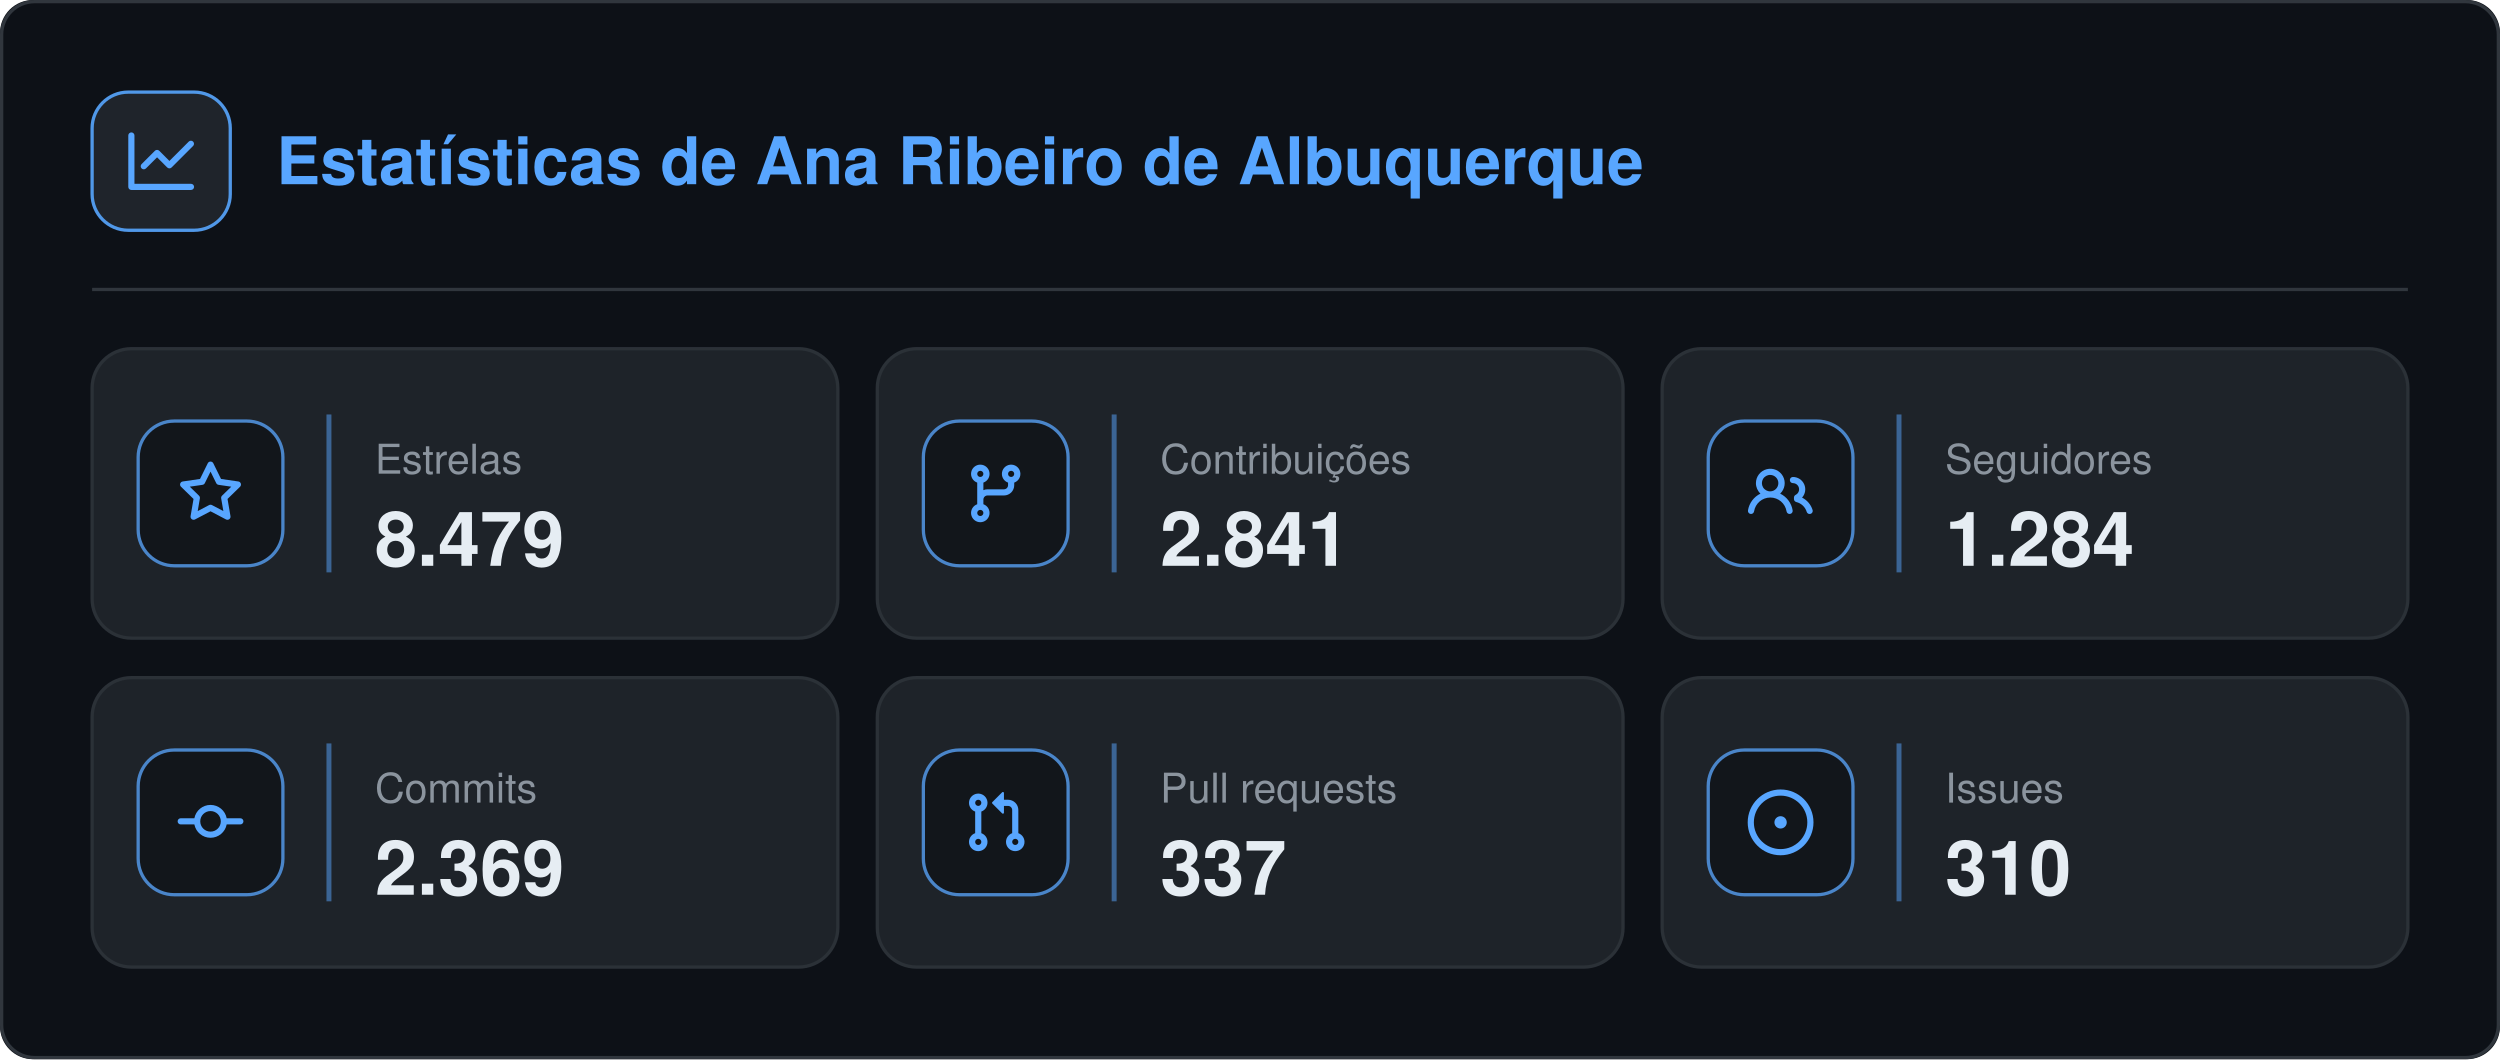
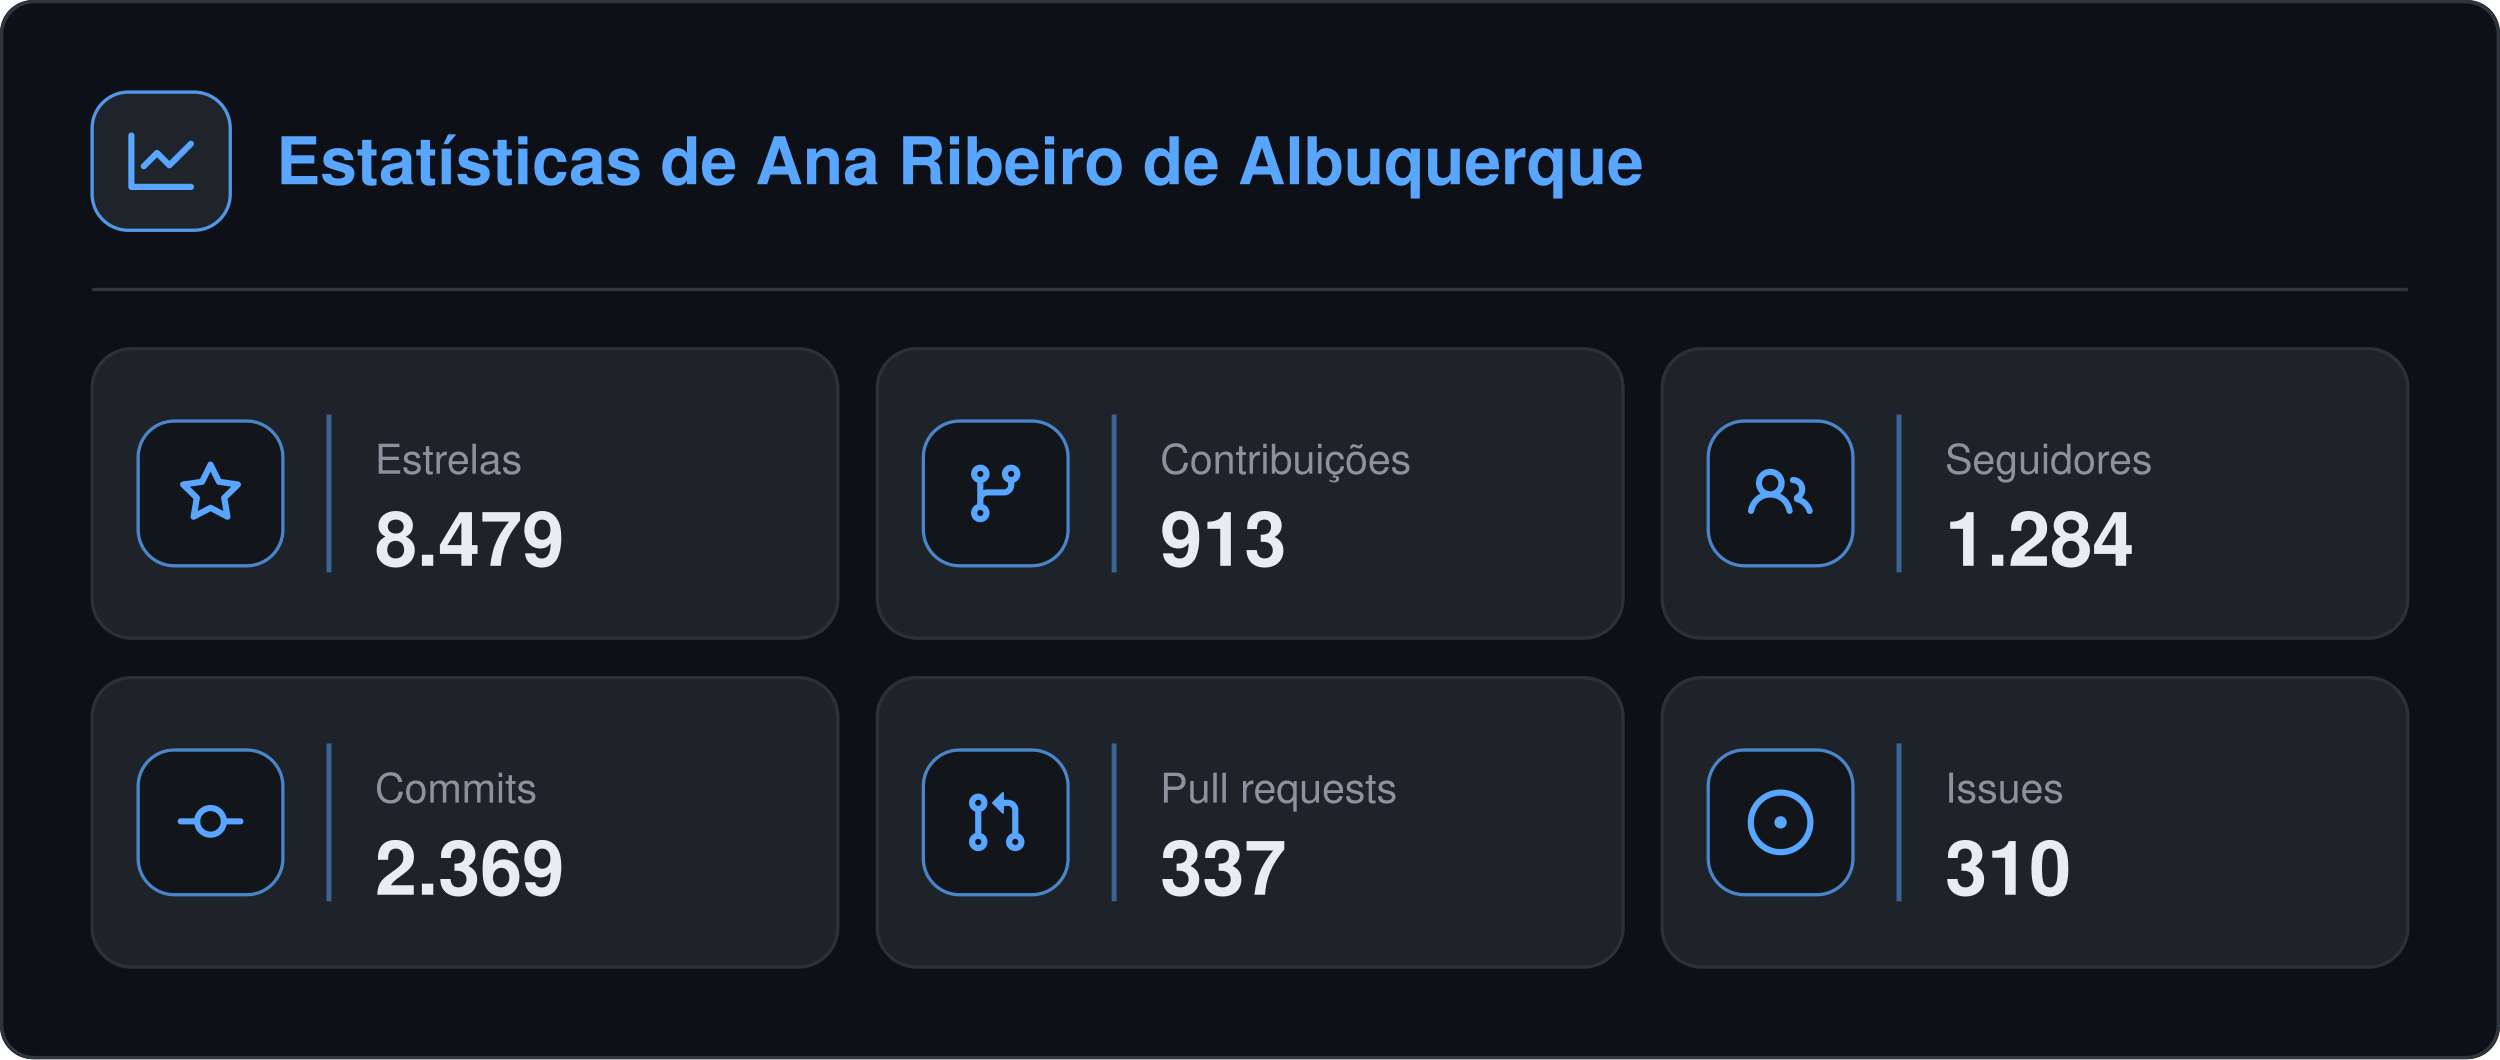
<svg xmlns="http://www.w3.org/2000/svg" width="760" height="322" viewBox="0 0 760 322" role="img" aria-label="Card">
  <style>
    .t-title   { font: 600 15px 'Segoe UI', -apple-system, BlinkMacSystemFont, Ubuntu, 'Helvetica Neue', Helvetica, sans-serif; fill: #58a6ff; }
    .t-label   { font: 400 13px 'Segoe UI', -apple-system, BlinkMacSystemFont, Ubuntu, 'Helvetica Neue', Helvetica, sans-serif; fill: #8b949e; }
    .t-value   { font: 600 13px 'Segoe UI', -apple-system, BlinkMacSystemFont, Ubuntu, 'Helvetica Neue', Helvetica, sans-serif; fill: #e6edf3;
                 font-variant-numeric: tabular-nums; }
    .t-big     { font: 700 26px 'Segoe UI', -apple-system, BlinkMacSystemFont, Ubuntu, 'Helvetica Neue', Helvetica, sans-serif; fill: #e6edf3;
                 font-variant-numeric: tabular-nums; }
    .t-eyebrow { font: 600 9px 'Segoe UI', -apple-system, BlinkMacSystemFont, Ubuntu, 'Helvetica Neue', Helvetica, sans-serif; fill: #8b949e;
                 letter-spacing: 0.09em; }
    @keyframes fade-up {
      from { opacity: 0; transform: translateY(6px); }
      to   { opacity: 1; transform: translateY(0); }
    }
    .fade { animation: fade-up 0.5s ease-out backwards; }
    @media (prefers-reduced-motion: reduce) {
      .fade { animation: none; }
    }
  </style>
  <rect width="760" height="322" rx="10" fill="#0d1117" />
  <rect x="0.5" y="0.5" width="759" height="321" rx="10" fill="none" stroke="#30363d" />
  <g transform="translate(28, 28)">
    <style>
      .t-h1          { font: 700 20px 'Segoe UI', -apple-system, BlinkMacSystemFont, Ubuntu, 'Helvetica Neue', Helvetica, sans-serif; fill: #58a6ff; }
      .t-stat-label  { font: 400 12.5px 'Segoe UI', -apple-system, BlinkMacSystemFont, Ubuntu, 'Helvetica Neue', Helvetica, sans-serif; fill: #8b949e; }
      .t-stat-value  { font: 700 23px 'Segoe UI', -apple-system, BlinkMacSystemFont, Ubuntu, 'Helvetica Neue', Helvetica, sans-serif; fill: #e6edf3;
                       font-variant-numeric: tabular-nums; }
    </style>
    <g>
      <rect x="0" y="0" width="42" height="42" rx="11" fill="#21262d" stroke="#58a6ff" stroke-width="1" opacity="0.9" />
      <g transform="translate(11, 11) scale(1.25)">
        <path d="M1.5 1.75V13.5h13.75a.75.75 0 0 1 0 1.5H.75a.75.75 0 0 1-.75-.75V1.75a.75.75 0 0 1 1.5 0Zm14.28 2.53-5.25 5.25a.75.75 0 0 1-1.06 0L7 7.06 4.28 9.78a.751.751 0 0 1-1.042-.018.751.751 0 0 1-.018-1.042l3.25-3.25a.75.75 0 0 1 1.06 0L10 7.94l4.72-4.72a.751.751 0 0 1 1.042.018.751.751 0 0 1 .018 1.042Z" fill="#58a6ff" />
      </g>
      <text x="56" y="28" class="t-h1">Estatísticas de Ana Ribeiro de Albuquerque</text>
      <line x1="0" y1="60" x2="704" y2="60" stroke="#30363d" stroke-width="1" />
    </g>
    <g transform="translate(0, 78)">
      <g transform="translate(0.0, 0)" class="fade" style="animation-delay:0ms">
        <rect x="0" y="0" width="226.7" height="88" rx="12" fill="#21262d" stroke="#30363d" stroke-width="1" opacity="0.85" />
        <rect x="14" y="22" width="44" height="44" rx="11" fill="#0d1117" stroke="#58a6ff" stroke-width="1" opacity="0.75" />
        <g transform="translate(26, 34) scale(1.25)">
          <path d="M8 .25a.75.75 0 0 1 .673.418l1.882 3.815 4.21.612a.75.75 0 0 1 .416 1.279l-3.046 2.97.719 4.192a.751.751 0 0 1-1.088.791L8 12.347l-3.766 1.98a.75.75 0 0 1-1.088-.79l.72-4.194L.818 6.374a.75.75 0 0 1 .416-1.28l4.21-.611L7.327.668A.75.75 0 0 1 8 .25Zm0 2.445L6.615 5.5a.75.75 0 0 1-.564.41l-3.097.45 2.24 2.184a.75.75 0 0 1 .216.664l-.528 3.084 2.769-1.456a.75.75 0 0 1 .698 0l2.77 1.456-.53-3.084a.75.75 0 0 1 .216-.664l2.24-2.183-3.096-.45a.75.75 0 0 1-.564-.41L8 2.694Z" fill="#58a6ff" />
        </g>
        <line x1="72" y1="20" x2="72" y2="68" stroke="#58a6ff" stroke-width="1.5" opacity="0.5" />
        <text x="86" y="38" class="t-stat-label">Estrelas</text>
        <text x="86" y="66" class="t-stat-value">8.479</text>
      </g>
      <g transform="translate(238.7, 0)" class="fade" style="animation-delay:90ms">
        <rect x="0" y="0" width="226.7" height="88" rx="12" fill="#21262d" stroke="#30363d" stroke-width="1" opacity="0.85" />
        <rect x="14" y="22" width="44" height="44" rx="11" fill="#0d1117" stroke="#58a6ff" stroke-width="1" opacity="0.75" />
        <g transform="translate(26, 34) scale(1.25)">
          <path d="M9.5 3.25a2.25 2.25 0 1 1 3 2.122V6A2.5 2.5 0 0 1 10 8.5H6a1 1 0 0 0-1 1v1.128a2.251 2.251 0 1 1-1.5 0V5.372a2.25 2.25 0 1 1 1.5 0v1.836A2.493 2.493 0 0 1 6 7h4a1 1 0 0 0 1-1v-.628A2.25 2.25 0 0 1 9.5 3.25Zm-6 0a.75.75 0 1 0 1.5 0 .75.75 0 0 0-1.5 0Zm8.25-.75a.75.75 0 1 0 0 1.5.75.75 0 0 0 0-1.5ZM4.25 12a.75.75 0 1 0 0 1.5.75.75 0 0 0 0-1.5Z" fill="#58a6ff" />
        </g>
        <line x1="72" y1="20" x2="72" y2="68" stroke="#58a6ff" stroke-width="1.5" opacity="0.5" />
        <text x="86" y="38" class="t-stat-label">Contribuições</text>
-         <text x="86" y="66" class="t-stat-value">2.841</text>
+         <text x="86" y="66" class="t-stat-value">913</text>
      </g>
      <g transform="translate(477.3, 0)" class="fade" style="animation-delay:180ms">
        <rect x="0" y="0" width="226.7" height="88" rx="12" fill="#21262d" stroke="#30363d" stroke-width="1" opacity="0.85" />
        <rect x="14" y="22" width="44" height="44" rx="11" fill="#0d1117" stroke="#58a6ff" stroke-width="1" opacity="0.75" />
        <g transform="translate(26, 34) scale(1.25)">
          <path d="M2 5.5a3.5 3.5 0 1 1 5.898 2.549 5.508 5.508 0 0 1 3.034 4.084.75.75 0 1 1-1.482.235 4 4 0 0 0-7.9 0 .75.75 0 0 1-1.482-.236A5.507 5.507 0 0 1 3.102 8.05 3.493 3.493 0 0 1 2 5.5ZM11 4a3.001 3.001 0 0 1 2.22 5.018 5.01 5.01 0 0 1 2.56 3.012.749.749 0 0 1-.885.954.752.752 0 0 1-.549-.514 3.507 3.507 0 0 0-2.522-2.372.75.75 0 0 1-.574-.73v-.352a.75.75 0 0 1 .416-.672A1.5 1.5 0 0 0 11 5.5.75.75 0 0 1 11 4Zm-5.5-.5a2 2 0 1 0-.001 3.999A2 2 0 0 0 5.5 3.5Z" fill="#58a6ff" />
        </g>
        <line x1="72" y1="20" x2="72" y2="68" stroke="#58a6ff" stroke-width="1.5" opacity="0.5" />
        <text x="86" y="38" class="t-stat-label">Seguidores</text>
        <text x="86" y="66" class="t-stat-value">1.284</text>
      </g>
      <g transform="translate(0.0, 100)" class="fade" style="animation-delay:270ms">
        <rect x="0" y="0" width="226.7" height="88" rx="12" fill="#21262d" stroke="#30363d" stroke-width="1" opacity="0.85" />
        <rect x="14" y="22" width="44" height="44" rx="11" fill="#0d1117" stroke="#58a6ff" stroke-width="1" opacity="0.75" />
        <g transform="translate(26, 34) scale(1.25)">
          <path d="M11.93 8.5a4.002 4.002 0 0 1-7.86 0H.75a.75.75 0 0 1 0-1.5h3.32a4.002 4.002 0 0 1 7.86 0h3.32a.75.75 0 0 1 0 1.5Zm-1.43-.75a2.5 2.5 0 1 0-5 0 2.5 2.5 0 0 0 5 0Z" fill="#58a6ff" />
        </g>
        <line x1="72" y1="20" x2="72" y2="68" stroke="#58a6ff" stroke-width="1.5" opacity="0.5" />
        <text x="86" y="38" class="t-stat-label">Commits</text>
        <text x="86" y="66" class="t-stat-value">2.369</text>
      </g>
      <g transform="translate(238.7, 100)" class="fade" style="animation-delay:360ms">
        <rect x="0" y="0" width="226.7" height="88" rx="12" fill="#21262d" stroke="#30363d" stroke-width="1" opacity="0.85" />
        <rect x="14" y="22" width="44" height="44" rx="11" fill="#0d1117" stroke="#58a6ff" stroke-width="1" opacity="0.75" />
        <g transform="translate(26, 34) scale(1.25)">
          <path d="M1.5 3.25a2.25 2.25 0 1 1 3 2.122v5.256a2.251 2.251 0 1 1-1.5 0V5.372A2.25 2.25 0 0 1 1.5 3.25Zm5.677-.177L9.573.677A.25.25 0 0 1 10 .854V2.5h1A2.5 2.5 0 0 1 13.5 5v5.628a2.251 2.251 0 1 1-1.5 0V5a1 1 0 0 0-1-1h-1v1.646a.25.25 0 0 1-.427.177L7.177 3.427a.25.25 0 0 1 0-.354ZM3.75 2.5a.75.75 0 1 0 0 1.5.75.75 0 0 0 0-1.5Zm0 9.5a.75.75 0 1 0 0 1.5.75.75 0 0 0 0-1.5Zm8.25.75a.75.75 0 1 0 1.5 0 .75.75 0 0 0-1.5 0Z" fill="#58a6ff" />
        </g>
        <line x1="72" y1="20" x2="72" y2="68" stroke="#58a6ff" stroke-width="1.5" opacity="0.5" />
        <text x="86" y="38" class="t-stat-label">Pull requests</text>
        <text x="86" y="66" class="t-stat-value">337</text>
      </g>
      <g transform="translate(477.3, 100)" class="fade" style="animation-delay:450ms">
        <rect x="0" y="0" width="226.7" height="88" rx="12" fill="#21262d" stroke="#30363d" stroke-width="1" opacity="0.85" />
        <rect x="14" y="22" width="44" height="44" rx="11" fill="#0d1117" stroke="#58a6ff" stroke-width="1" opacity="0.75" />
        <g transform="translate(26, 34) scale(1.25)">
          <path d="M8 9.5a1.5 1.5 0 1 0 0-3 1.5 1.5 0 0 0 0 3Z" fill="#58a6ff" />
          <path d="M8 0a8 8 0 1 1 0 16A8 8 0 0 1 8 0ZM1.5 8a6.5 6.5 0 1 0 13 0 6.5 6.5 0 0 0-13 0Z" fill="#58a6ff" />
        </g>
        <line x1="72" y1="20" x2="72" y2="68" stroke="#58a6ff" stroke-width="1.5" opacity="0.5" />
        <text x="86" y="38" class="t-stat-label">Issues</text>
        <text x="86" y="66" class="t-stat-value">310</text>
      </g>
    </g>
  </g>
</svg>
